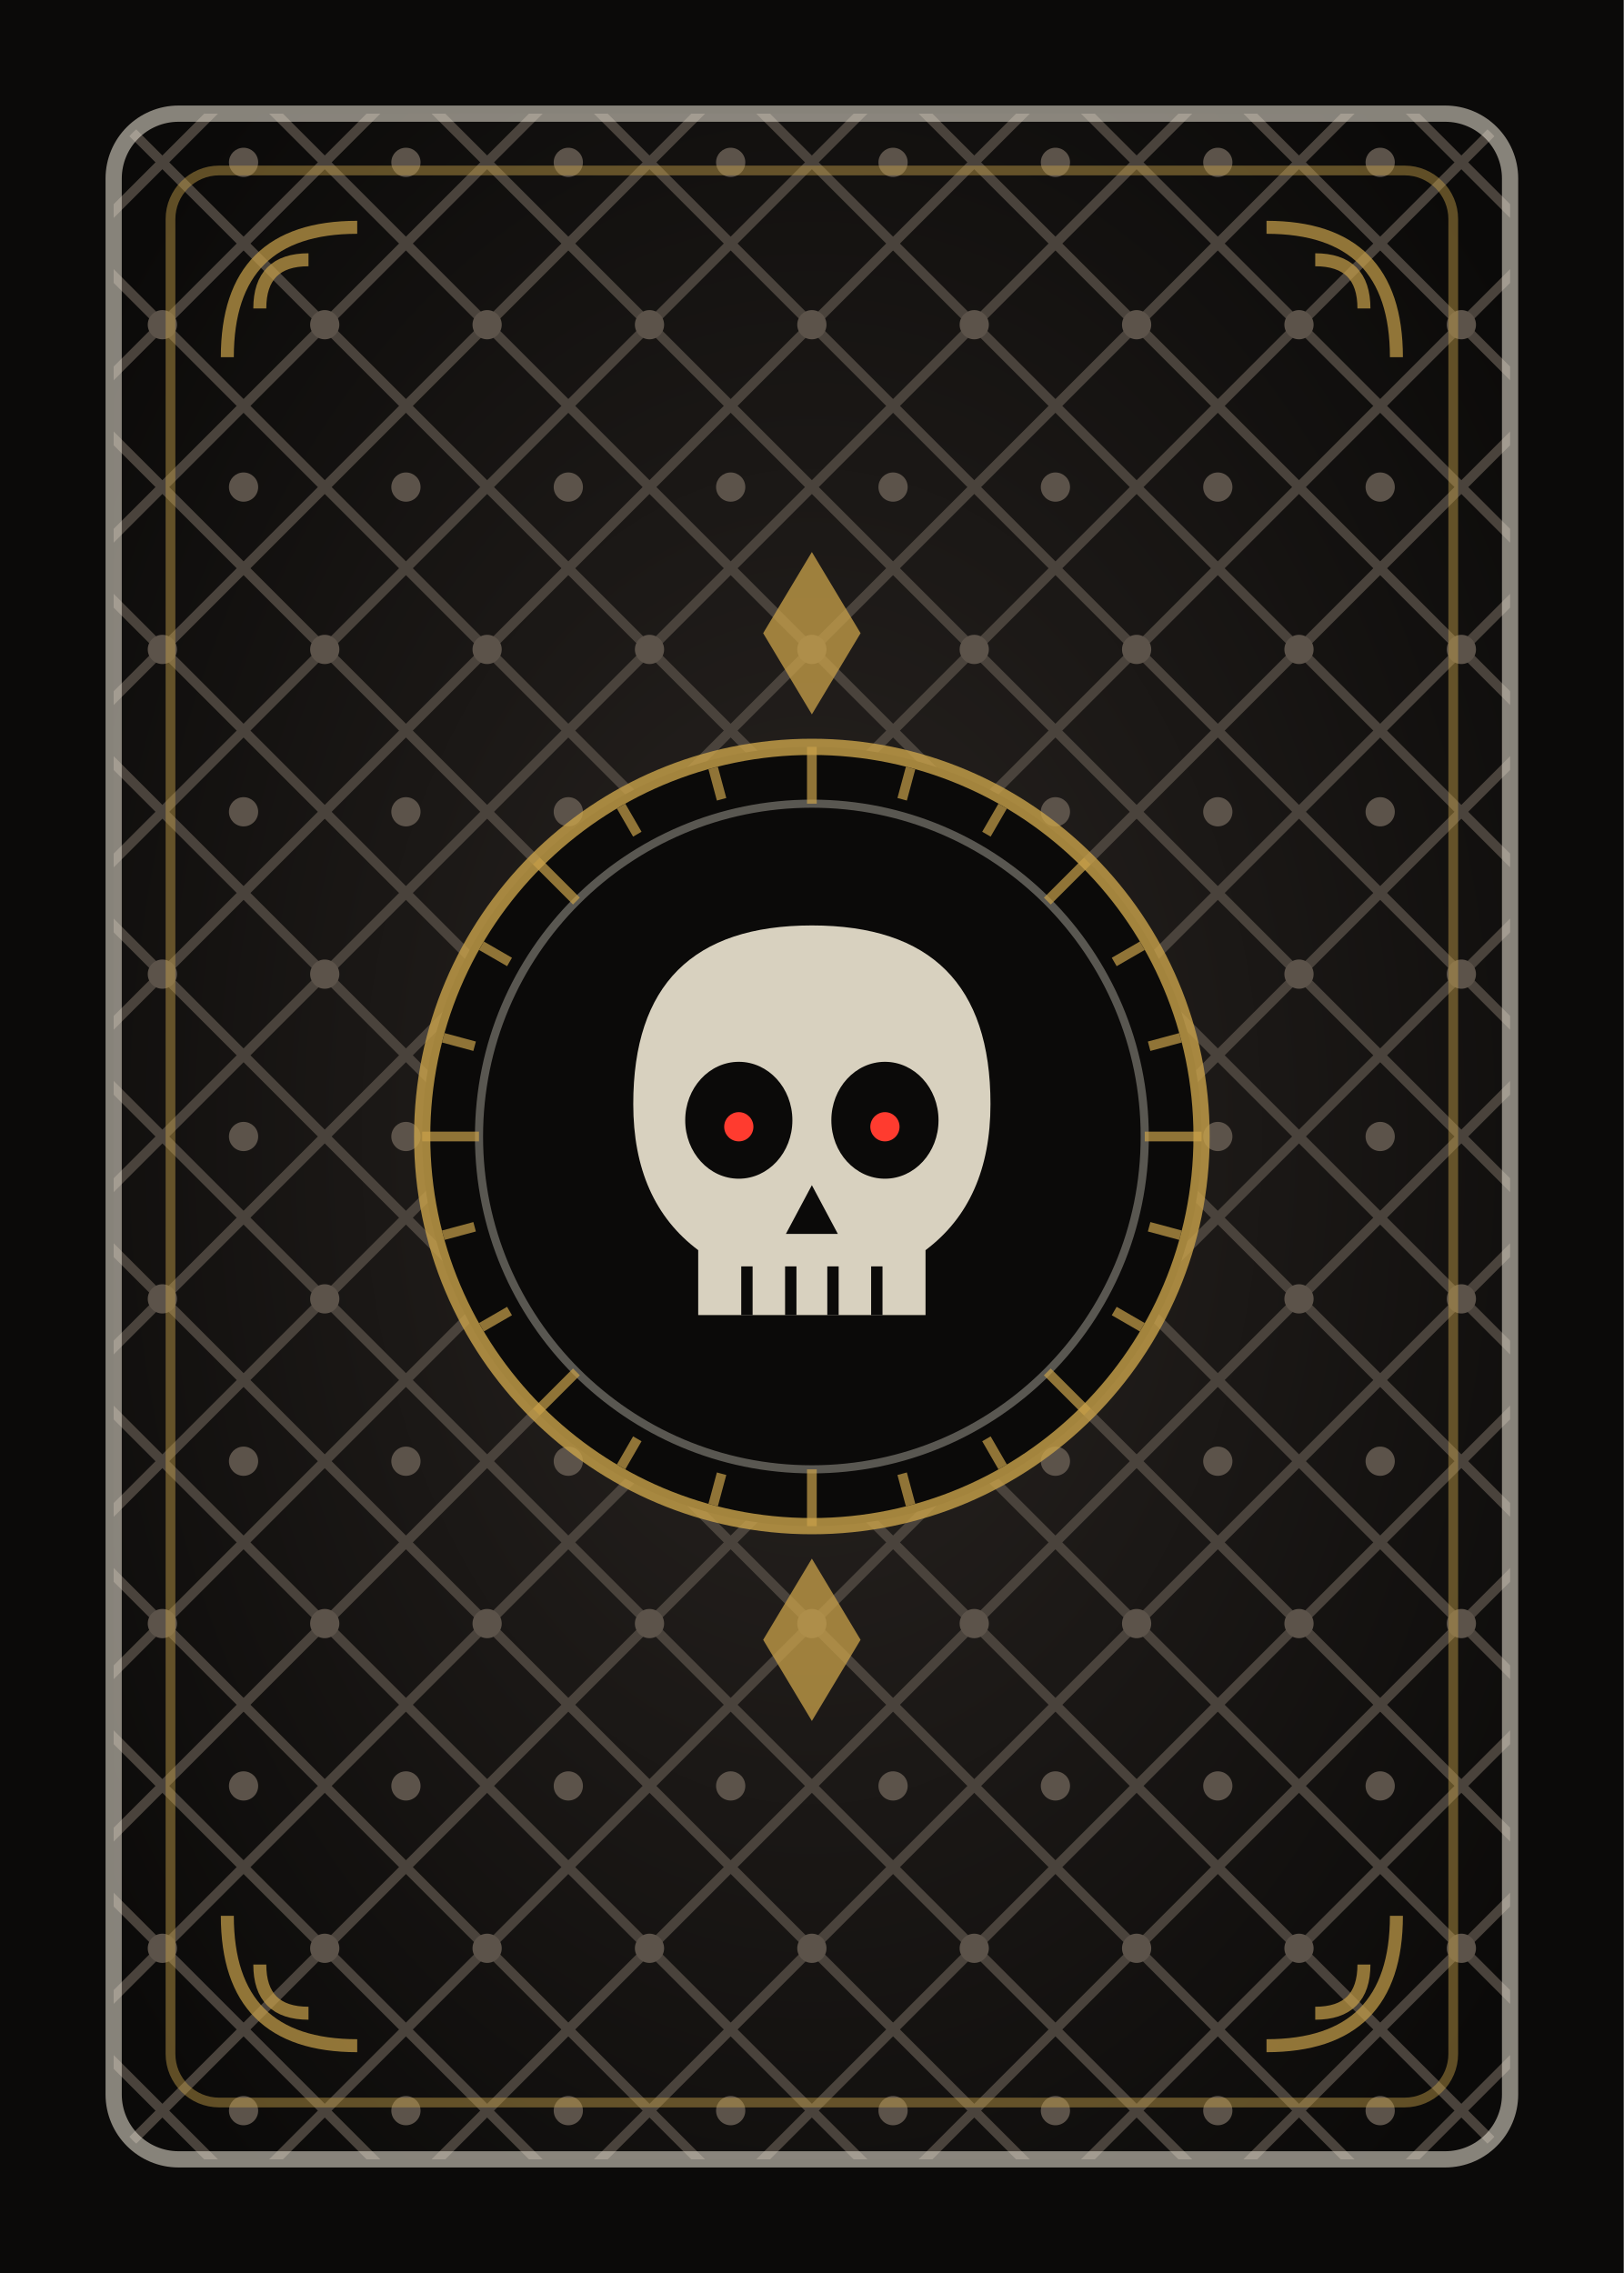
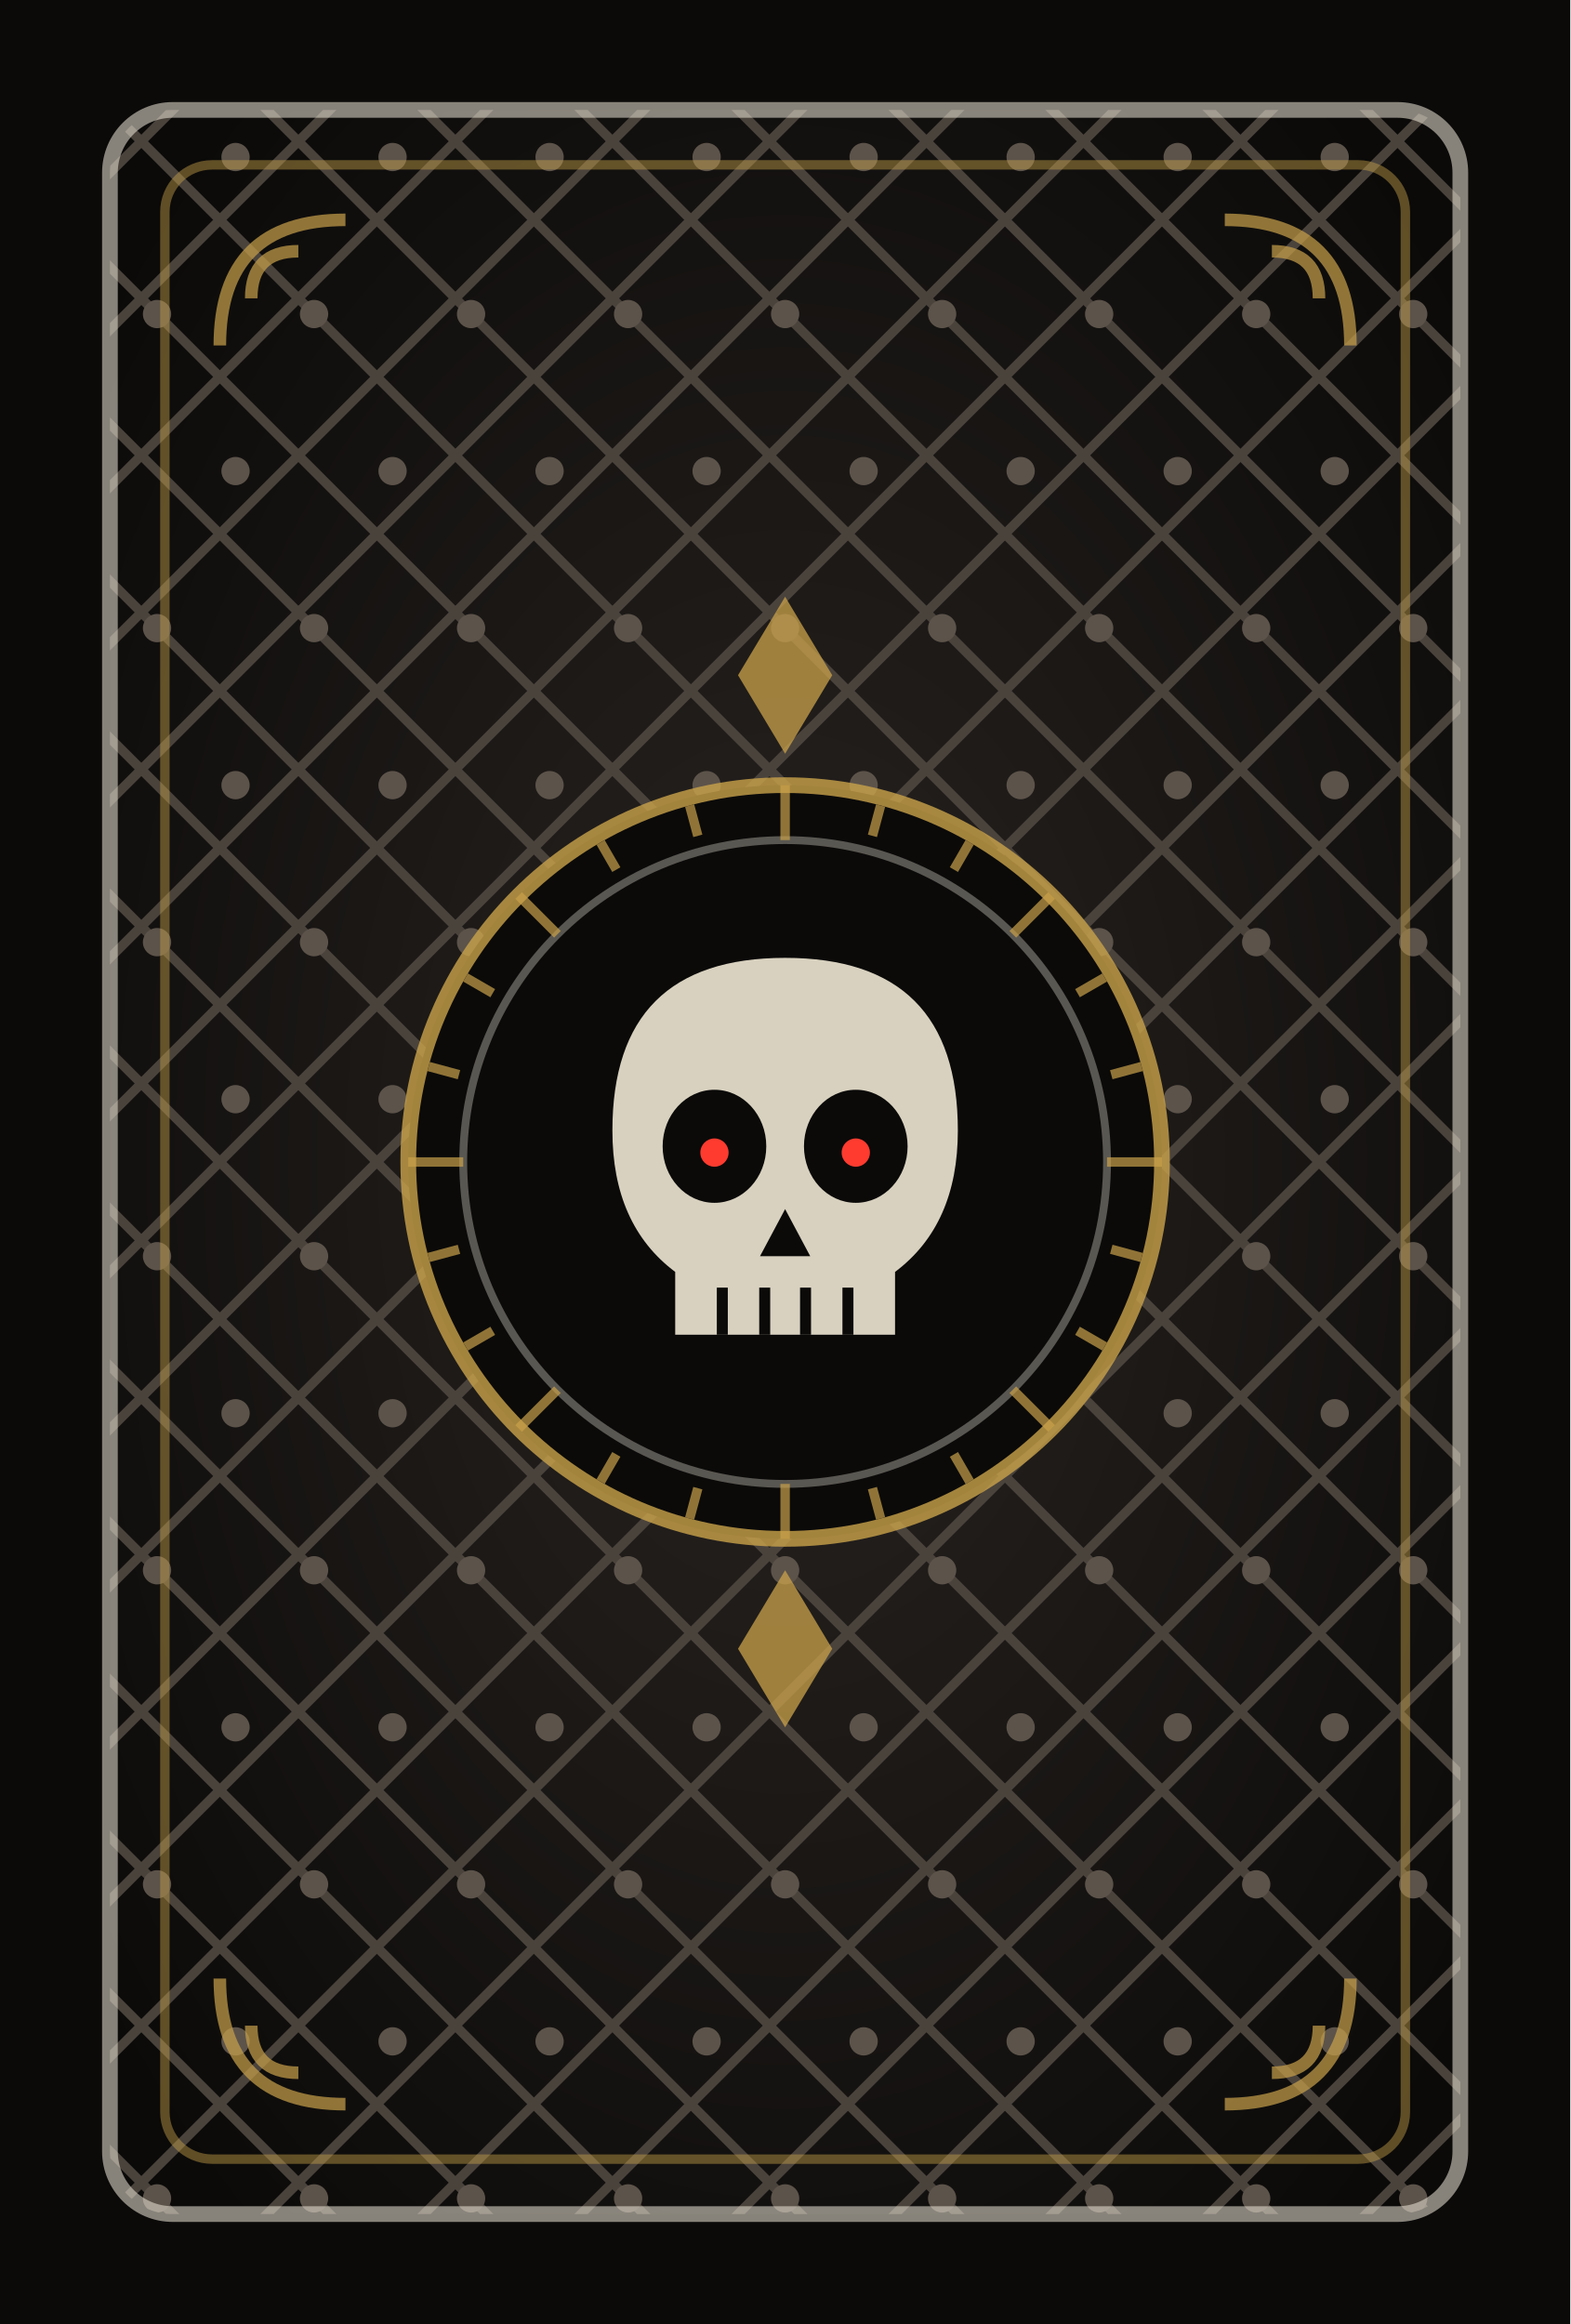
- <svg xmlns="http://www.w3.org/2000/svg" viewBox="0 0 100 140">
+ <svg xmlns="http://www.w3.org/2000/svg" viewBox="0 0 100 148" preserveAspectRatio="none">
  <defs>
    <radialGradient id="g" cx="50%" cy="50%" r="65%">
      <stop offset="0" stop-color="#2a2522" />
      <stop offset="1" stop-color="#0b0a09" />
    </radialGradient>
    <clipPath id="c">
-       <rect x="7" y="7" width="86" height="126" rx="4" />
+       <rect x="7" y="7" width="86" height="134" rx="4" />
    </clipPath>
  </defs>
-   <rect width="100" height="140" fill="#0b0a09" />
-   <rect x="7" y="7" width="86" height="126" rx="4" fill="url(#g)" />
+   <rect width="100" height="148" fill="#0b0a09" />
+   <rect x="7" y="7" width="86" height="134" rx="4" fill="url(#g)" />
  <g clip-path="url(#c)" stroke="#4a433c" stroke-width=".6" fill="none">
-     <path d="M-200 0 L-60 140 M-200 140 L-60 0" />
-     <path d="M-190 0 L-50 140 M-190 140 L-50 0" />
-     <path d="M-180 0 L-40 140 M-180 140 L-40 0" />
-     <path d="M-170 0 L-30 140 M-170 140 L-30 0" />
-     <path d="M-160 0 L-20 140 M-160 140 L-20 0" />
-     <path d="M-150 0 L-10 140 M-150 140 L-10 0" />
-     <path d="M-140 0 L0 140 M-140 140 L0 0" />
-     <path d="M-130 0 L10 140 M-130 140 L10 0" />
-     <path d="M-120 0 L20 140 M-120 140 L20 0" />
-     <path d="M-110 0 L30 140 M-110 140 L30 0" />
-     <path d="M-100 0 L40 140 M-100 140 L40 0" />
-     <path d="M-90 0 L50 140 M-90 140 L50 0" />
-     <path d="M-80 0 L60 140 M-80 140 L60 0" />
-     <path d="M-70 0 L70 140 M-70 140 L70 0" />
-     <path d="M-60 0 L80 140 M-60 140 L80 0" />
-     <path d="M-50 0 L90 140 M-50 140 L90 0" />
-     <path d="M-40 0 L100 140 M-40 140 L100 0" />
-     <path d="M-30 0 L110 140 M-30 140 L110 0" />
-     <path d="M-20 0 L120 140 M-20 140 L120 0" />
-     <path d="M-10 0 L130 140 M-10 140 L130 0" />
-     <path d="M0 0 L140 140 M0 140 L140 0" />
-     <path d="M10 0 L150 140 M10 140 L150 0" />
-     <path d="M20 0 L160 140 M20 140 L160 0" />
-     <path d="M30 0 L170 140 M30 140 L170 0" />
-     <path d="M40 0 L180 140 M40 140 L180 0" />
-     <path d="M50 0 L190 140 M50 140 L190 0" />
-     <path d="M60 0 L200 140 M60 140 L200 0" />
-     <path d="M70 0 L210 140 M70 140 L210 0" />
-     <path d="M80 0 L220 140 M80 140 L220 0" />
-     <path d="M90 0 L230 140 M90 140 L230 0" />
-     <path d="M100 0 L240 140 M100 140 L240 0" />
-     <path d="M110 0 L250 140 M110 140 L250 0" />
-     <path d="M120 0 L260 140 M120 140 L260 0" />
-     <path d="M130 0 L270 140 M130 140 L270 0" />
-     <path d="M140 0 L280 140 M140 140 L280 0" />
-     <path d="M150 0 L290 140 M150 140 L290 0" />
-     <path d="M160 0 L300 140 M160 140 L300 0" />
-     <path d="M170 0 L310 140 M170 140 L310 0" />
-     <path d="M180 0 L320 140 M180 140 L320 0" />
-     <path d="M190 0 L330 140 M190 140 L330 0" />
-     <path d="M200 0 L340 140 M200 140 L340 0" />
-     <path d="M210 0 L350 140 M210 140 L350 0" />
-     <path d="M220 0 L360 140 M220 140 L360 0" />
-     <path d="M230 0 L370 140 M230 140 L370 0" />
-     <path d="M240 0 L380 140 M240 140 L380 0" />
-     <path d="M250 0 L390 140 M250 140 L390 0" />
-     <path d="M260 0 L400 140 M260 140 L400 0" />
-     <path d="M270 0 L410 140 M270 140 L410 0" />
-     <path d="M280 0 L420 140 M280 140 L420 0" />
-     <path d="M290 0 L430 140 M290 140 L430 0" />
+     <path d="M-200 0 L-52 148 M-200 148 L-52 0" />
+     <path d="M-190 0 L-42 148 M-190 148 L-42 0" />
+     <path d="M-180 0 L-32 148 M-180 148 L-32 0" />
+     <path d="M-170 0 L-22 148 M-170 148 L-22 0" />
+     <path d="M-160 0 L-12 148 M-160 148 L-12 0" />
+     <path d="M-150 0 L-2 148 M-150 148 L-2 0" />
+     <path d="M-140 0 L8 148 M-140 148 L8 0" />
+     <path d="M-130 0 L18 148 M-130 148 L18 0" />
+     <path d="M-120 0 L28 148 M-120 148 L28 0" />
+     <path d="M-110 0 L38 148 M-110 148 L38 0" />
+     <path d="M-100 0 L48 148 M-100 148 L48 0" />
+     <path d="M-90 0 L58 148 M-90 148 L58 0" />
+     <path d="M-80 0 L68 148 M-80 148 L68 0" />
+     <path d="M-70 0 L78 148 M-70 148 L78 0" />
+     <path d="M-60 0 L88 148 M-60 148 L88 0" />
+     <path d="M-50 0 L98 148 M-50 148 L98 0" />
+     <path d="M-40 0 L108 148 M-40 148 L108 0" />
+     <path d="M-30 0 L118 148 M-30 148 L118 0" />
+     <path d="M-20 0 L128 148 M-20 148 L128 0" />
+     <path d="M-10 0 L138 148 M-10 148 L138 0" />
+     <path d="M0 0 L148 148 M0 148 L148 0" />
+     <path d="M10 0 L158 148 M10 148 L158 0" />
+     <path d="M20 0 L168 148 M20 148 L168 0" />
+     <path d="M30 0 L178 148 M30 148 L178 0" />
+     <path d="M40 0 L188 148 M40 148 L188 0" />
+     <path d="M50 0 L198 148 M50 148 L198 0" />
+     <path d="M60 0 L208 148 M60 148 L208 0" />
+     <path d="M70 0 L218 148 M70 148 L218 0" />
+     <path d="M80 0 L228 148 M80 148 L228 0" />
+     <path d="M90 0 L238 148 M90 148 L238 0" />
+     <path d="M100 0 L248 148 M100 148 L248 0" />
+     <path d="M110 0 L258 148 M110 148 L258 0" />
+     <path d="M120 0 L268 148 M120 148 L268 0" />
+     <path d="M130 0 L278 148 M130 148 L278 0" />
+     <path d="M140 0 L288 148 M140 148 L288 0" />
+     <path d="M150 0 L298 148 M150 148 L298 0" />
+     <path d="M160 0 L308 148 M160 148 L308 0" />
+     <path d="M170 0 L318 148 M170 148 L318 0" />
+     <path d="M180 0 L328 148 M180 148 L328 0" />
+     <path d="M190 0 L338 148 M190 148 L338 0" />
+     <path d="M200 0 L348 148 M200 148 L348 0" />
+     <path d="M210 0 L358 148 M210 148 L358 0" />
+     <path d="M220 0 L368 148 M220 148 L368 0" />
+     <path d="M230 0 L378 148 M230 148 L378 0" />
+     <path d="M240 0 L388 148 M240 148 L388 0" />
+     <path d="M250 0 L398 148 M250 148 L398 0" />
+     <path d="M260 0 L408 148 M260 148 L408 0" />
+     <path d="M270 0 L418 148 M270 148 L418 0" />
+     <path d="M280 0 L428 148 M280 148 L428 0" />
+     <path d="M290 0 L438 148 M290 148 L438 0" />
  </g>
  <g clip-path="url(#c)" fill="#5c534a">
    <circle cx="0.0" cy="0.0" r=".9" />
    <circle cx="5.0" cy="10.0" r=".9" />
    <circle cx="0.0" cy="20.0" r=".9" />
    <circle cx="5.0" cy="30.0" r=".9" />
    <circle cx="0.0" cy="40.0" r=".9" />
    <circle cx="5.0" cy="50.0" r=".9" />
    <circle cx="0.0" cy="60.0" r=".9" />
    <circle cx="5.0" cy="70.0" r=".9" />
    <circle cx="0.0" cy="80.0" r=".9" />
    <circle cx="5.0" cy="90.0" r=".9" />
    <circle cx="0.0" cy="100.0" r=".9" />
    <circle cx="5.0" cy="110.0" r=".9" />
    <circle cx="0.0" cy="120.0" r=".9" />
    <circle cx="5.0" cy="130.0" r=".9" />
    <circle cx="0.0" cy="140.0" r=".9" />
+     <circle cx="5.0" cy="150.0" r=".9" />
    <circle cx="10.0" cy="0.0" r=".9" />
    <circle cx="15.0" cy="10.0" r=".9" />
    <circle cx="10.0" cy="20.0" r=".9" />
    <circle cx="15.0" cy="30.0" r=".9" />
    <circle cx="10.0" cy="40.0" r=".9" />
    <circle cx="15.0" cy="50.0" r=".9" />
    <circle cx="10.0" cy="60.0" r=".9" />
    <circle cx="15.0" cy="70.0" r=".9" />
    <circle cx="10.0" cy="80.0" r=".9" />
    <circle cx="15.0" cy="90.0" r=".9" />
    <circle cx="10.0" cy="100.0" r=".9" />
    <circle cx="15.0" cy="110.0" r=".9" />
    <circle cx="10.0" cy="120.0" r=".9" />
    <circle cx="15.0" cy="130.0" r=".9" />
    <circle cx="10.0" cy="140.0" r=".9" />
+     <circle cx="15.0" cy="150.0" r=".9" />
    <circle cx="20.0" cy="0.0" r=".9" />
    <circle cx="25.0" cy="10.0" r=".9" />
    <circle cx="20.0" cy="20.0" r=".9" />
    <circle cx="25.0" cy="30.0" r=".9" />
    <circle cx="20.0" cy="40.0" r=".9" />
    <circle cx="25.0" cy="50.0" r=".9" />
    <circle cx="20.0" cy="60.0" r=".9" />
    <circle cx="25.0" cy="70.0" r=".9" />
    <circle cx="20.0" cy="80.0" r=".9" />
    <circle cx="25.0" cy="90.0" r=".9" />
    <circle cx="20.0" cy="100.0" r=".9" />
    <circle cx="25.0" cy="110.0" r=".9" />
    <circle cx="20.0" cy="120.0" r=".9" />
    <circle cx="25.0" cy="130.0" r=".9" />
    <circle cx="20.0" cy="140.0" r=".9" />
+     <circle cx="25.0" cy="150.0" r=".9" />
    <circle cx="30.0" cy="0.0" r=".9" />
    <circle cx="35.0" cy="10.0" r=".9" />
    <circle cx="30.0" cy="20.0" r=".9" />
    <circle cx="35.0" cy="30.0" r=".9" />
    <circle cx="30.0" cy="40.0" r=".9" />
    <circle cx="35.0" cy="50.0" r=".9" />
    <circle cx="30.0" cy="60.0" r=".9" />
    <circle cx="35.0" cy="70.0" r=".9" />
    <circle cx="30.0" cy="80.0" r=".9" />
    <circle cx="35.0" cy="90.0" r=".9" />
    <circle cx="30.0" cy="100.0" r=".9" />
    <circle cx="35.0" cy="110.0" r=".9" />
    <circle cx="30.0" cy="120.0" r=".9" />
    <circle cx="35.0" cy="130.0" r=".9" />
    <circle cx="30.0" cy="140.0" r=".9" />
+     <circle cx="35.0" cy="150.0" r=".9" />
    <circle cx="40.0" cy="0.0" r=".9" />
    <circle cx="45.0" cy="10.0" r=".9" />
    <circle cx="40.0" cy="20.0" r=".9" />
    <circle cx="45.0" cy="30.0" r=".9" />
    <circle cx="40.0" cy="40.0" r=".9" />
    <circle cx="45.0" cy="50.0" r=".9" />
    <circle cx="40.0" cy="60.0" r=".9" />
    <circle cx="45.0" cy="70.0" r=".9" />
    <circle cx="40.0" cy="80.0" r=".9" />
    <circle cx="45.0" cy="90.0" r=".9" />
    <circle cx="40.0" cy="100.0" r=".9" />
    <circle cx="45.0" cy="110.0" r=".9" />
    <circle cx="40.0" cy="120.0" r=".9" />
    <circle cx="45.0" cy="130.0" r=".9" />
    <circle cx="40.0" cy="140.0" r=".9" />
+     <circle cx="45.0" cy="150.0" r=".9" />
    <circle cx="50.0" cy="0.0" r=".9" />
    <circle cx="55.0" cy="10.0" r=".9" />
    <circle cx="50.0" cy="20.0" r=".9" />
    <circle cx="55.0" cy="30.0" r=".9" />
    <circle cx="50.0" cy="40.0" r=".9" />
    <circle cx="55.0" cy="50.0" r=".9" />
    <circle cx="50.0" cy="60.0" r=".9" />
    <circle cx="55.0" cy="70.0" r=".9" />
    <circle cx="50.0" cy="80.0" r=".9" />
    <circle cx="55.0" cy="90.0" r=".9" />
    <circle cx="50.0" cy="100.0" r=".9" />
    <circle cx="55.0" cy="110.0" r=".9" />
    <circle cx="50.0" cy="120.0" r=".9" />
    <circle cx="55.0" cy="130.0" r=".9" />
    <circle cx="50.0" cy="140.0" r=".9" />
+     <circle cx="55.0" cy="150.0" r=".9" />
    <circle cx="60.0" cy="0.0" r=".9" />
    <circle cx="65.0" cy="10.0" r=".9" />
    <circle cx="60.0" cy="20.0" r=".9" />
    <circle cx="65.0" cy="30.0" r=".9" />
    <circle cx="60.0" cy="40.0" r=".9" />
    <circle cx="65.0" cy="50.0" r=".9" />
    <circle cx="60.0" cy="60.0" r=".9" />
    <circle cx="65.0" cy="70.0" r=".9" />
    <circle cx="60.0" cy="80.0" r=".9" />
    <circle cx="65.0" cy="90.0" r=".9" />
    <circle cx="60.0" cy="100.0" r=".9" />
    <circle cx="65.0" cy="110.0" r=".9" />
    <circle cx="60.0" cy="120.0" r=".9" />
    <circle cx="65.0" cy="130.0" r=".9" />
    <circle cx="60.0" cy="140.0" r=".9" />
+     <circle cx="65.0" cy="150.0" r=".9" />
    <circle cx="70.0" cy="0.0" r=".9" />
    <circle cx="75.0" cy="10.0" r=".9" />
    <circle cx="70.0" cy="20.0" r=".9" />
    <circle cx="75.0" cy="30.0" r=".9" />
    <circle cx="70.0" cy="40.0" r=".9" />
    <circle cx="75.0" cy="50.0" r=".9" />
    <circle cx="70.0" cy="60.0" r=".9" />
    <circle cx="75.0" cy="70.0" r=".9" />
    <circle cx="70.0" cy="80.0" r=".9" />
    <circle cx="75.0" cy="90.0" r=".9" />
    <circle cx="70.0" cy="100.0" r=".9" />
    <circle cx="75.0" cy="110.0" r=".9" />
    <circle cx="70.0" cy="120.0" r=".9" />
    <circle cx="75.0" cy="130.0" r=".9" />
    <circle cx="70.0" cy="140.0" r=".9" />
+     <circle cx="75.0" cy="150.0" r=".9" />
    <circle cx="80.0" cy="0.0" r=".9" />
    <circle cx="85.0" cy="10.0" r=".9" />
    <circle cx="80.0" cy="20.0" r=".9" />
    <circle cx="85.0" cy="30.0" r=".9" />
    <circle cx="80.0" cy="40.0" r=".9" />
    <circle cx="85.0" cy="50.0" r=".9" />
    <circle cx="80.0" cy="60.0" r=".9" />
    <circle cx="85.0" cy="70.0" r=".9" />
    <circle cx="80.0" cy="80.0" r=".9" />
    <circle cx="85.0" cy="90.0" r=".9" />
    <circle cx="80.0" cy="100.0" r=".9" />
    <circle cx="85.0" cy="110.0" r=".9" />
    <circle cx="80.0" cy="120.0" r=".9" />
    <circle cx="85.0" cy="130.0" r=".9" />
    <circle cx="80.0" cy="140.0" r=".9" />
+     <circle cx="85.0" cy="150.0" r=".9" />
    <circle cx="90.0" cy="0.0" r=".9" />
    <circle cx="95.0" cy="10.0" r=".9" />
    <circle cx="90.0" cy="20.0" r=".9" />
    <circle cx="95.0" cy="30.0" r=".9" />
    <circle cx="90.0" cy="40.0" r=".9" />
    <circle cx="95.0" cy="50.0" r=".9" />
    <circle cx="90.0" cy="60.0" r=".9" />
    <circle cx="95.0" cy="70.0" r=".9" />
    <circle cx="90.0" cy="80.0" r=".9" />
    <circle cx="95.0" cy="90.0" r=".9" />
    <circle cx="90.0" cy="100.0" r=".9" />
    <circle cx="95.0" cy="110.0" r=".9" />
    <circle cx="90.0" cy="120.0" r=".9" />
    <circle cx="95.0" cy="130.0" r=".9" />
    <circle cx="90.0" cy="140.0" r=".9" />
+     <circle cx="95.0" cy="150.0" r=".9" />
    <circle cx="100.0" cy="0.0" r=".9" />
    <circle cx="105.0" cy="10.0" r=".9" />
    <circle cx="100.0" cy="20.0" r=".9" />
    <circle cx="105.0" cy="30.0" r=".9" />
    <circle cx="100.0" cy="40.0" r=".9" />
    <circle cx="105.0" cy="50.0" r=".9" />
    <circle cx="100.0" cy="60.0" r=".9" />
    <circle cx="105.0" cy="70.0" r=".9" />
    <circle cx="100.0" cy="80.0" r=".9" />
    <circle cx="105.0" cy="90.0" r=".9" />
    <circle cx="100.0" cy="100.0" r=".9" />
    <circle cx="105.0" cy="110.0" r=".9" />
    <circle cx="100.0" cy="120.0" r=".9" />
    <circle cx="105.0" cy="130.0" r=".9" />
    <circle cx="100.0" cy="140.0" r=".9" />
+     <circle cx="105.0" cy="150.0" r=".9" />
  </g>
-   <rect x="7" y="7" width="86" height="126" rx="4" fill="none" stroke="#ece6d6" stroke-opacity=".55" stroke-width="1" />
-   <rect x="10.5" y="10.5" width="79" height="119" rx="3" fill="none" stroke="#c9a24a" stroke-opacity=".45" stroke-width=".6" />
+   <rect x="7" y="7" width="86" height="134" rx="4" fill="none" stroke="#ece6d6" stroke-opacity=".55" stroke-width="1" />
+   <rect x="10.5" y="10.5" width="79" height="127" rx="3" fill="none" stroke="#c9a24a" stroke-opacity=".45" stroke-width=".6" />
  <path d="M14 22 Q14 14 22 14 M16 19 Q16 16 19 16" fill="none" stroke="#c9a24a" stroke-opacity=".7" stroke-width=".8" />
  <path d="M86 22 Q86 14 78 14 M84 19 Q84 16 81 16" fill="none" stroke="#c9a24a" stroke-opacity=".7" stroke-width=".8" />
-   <path d="M14 118 Q14 126 22 126 M16 121 Q16 124 19 124" fill="none" stroke="#c9a24a" stroke-opacity=".7" stroke-width=".8" />
-   <path d="M86 118 Q86 126 78 126 M84 121 Q84 124 81 124" fill="none" stroke="#c9a24a" stroke-opacity=".7" stroke-width=".8" />
-   <circle cx="50" cy="70" r="24" fill="#0b0a09" stroke="#c9a24a" stroke-width="1" stroke-opacity=".8" />
-   <circle cx="50" cy="70" r="20.5" fill="none" stroke="#ece6d6" stroke-opacity=".35" stroke-width=".5" />
-   <line x1="70.50" y1="70.00" x2="74.00" y2="70.00" stroke="#c9a24a" stroke-opacity=".7" stroke-width=".6" />
-   <line x1="70.77" y1="75.56" x2="72.70" y2="76.08" stroke="#c9a24a" stroke-opacity=".7" stroke-width=".6" />
-   <line x1="68.62" y1="80.75" x2="70.35" y2="81.75" stroke="#c9a24a" stroke-opacity=".7" stroke-width=".6" />
-   <line x1="64.50" y1="84.50" x2="66.97" y2="86.97" stroke="#c9a24a" stroke-opacity=".7" stroke-width=".6" />
-   <line x1="60.75" y1="88.62" x2="61.75" y2="90.35" stroke="#c9a24a" stroke-opacity=".7" stroke-width=".6" />
-   <line x1="55.56" y1="90.77" x2="56.08" y2="92.70" stroke="#c9a24a" stroke-opacity=".7" stroke-width=".6" />
-   <line x1="50.00" y1="90.50" x2="50.00" y2="94.00" stroke="#c9a24a" stroke-opacity=".7" stroke-width=".6" />
-   <line x1="44.44" y1="90.77" x2="43.92" y2="92.70" stroke="#c9a24a" stroke-opacity=".7" stroke-width=".6" />
-   <line x1="39.25" y1="88.62" x2="38.25" y2="90.35" stroke="#c9a24a" stroke-opacity=".7" stroke-width=".6" />
-   <line x1="35.50" y1="84.50" x2="33.03" y2="86.97" stroke="#c9a24a" stroke-opacity=".7" stroke-width=".6" />
-   <line x1="31.38" y1="80.75" x2="29.65" y2="81.75" stroke="#c9a24a" stroke-opacity=".7" stroke-width=".6" />
-   <line x1="29.23" y1="75.56" x2="27.30" y2="76.08" stroke="#c9a24a" stroke-opacity=".7" stroke-width=".6" />
-   <line x1="29.50" y1="70.00" x2="26.00" y2="70.00" stroke="#c9a24a" stroke-opacity=".7" stroke-width=".6" />
-   <line x1="29.23" y1="64.44" x2="27.30" y2="63.92" stroke="#c9a24a" stroke-opacity=".7" stroke-width=".6" />
-   <line x1="31.38" y1="59.25" x2="29.65" y2="58.25" stroke="#c9a24a" stroke-opacity=".7" stroke-width=".6" />
-   <line x1="35.50" y1="55.50" x2="33.03" y2="53.03" stroke="#c9a24a" stroke-opacity=".7" stroke-width=".6" />
-   <line x1="39.25" y1="51.38" x2="38.25" y2="49.65" stroke="#c9a24a" stroke-opacity=".7" stroke-width=".6" />
-   <line x1="44.44" y1="49.23" x2="43.92" y2="47.30" stroke="#c9a24a" stroke-opacity=".7" stroke-width=".6" />
-   <line x1="50.00" y1="49.50" x2="50.00" y2="46.00" stroke="#c9a24a" stroke-opacity=".7" stroke-width=".6" />
-   <line x1="55.56" y1="49.23" x2="56.08" y2="47.30" stroke="#c9a24a" stroke-opacity=".7" stroke-width=".6" />
-   <line x1="60.75" y1="51.38" x2="61.75" y2="49.65" stroke="#c9a24a" stroke-opacity=".7" stroke-width=".6" />
-   <line x1="64.50" y1="55.50" x2="66.97" y2="53.03" stroke="#c9a24a" stroke-opacity=".7" stroke-width=".6" />
-   <line x1="68.62" y1="59.25" x2="70.35" y2="58.25" stroke="#c9a24a" stroke-opacity=".7" stroke-width=".6" />
-   <line x1="70.77" y1="64.44" x2="72.70" y2="63.92" stroke="#c9a24a" stroke-opacity=".7" stroke-width=".6" />
-   <g transform="translate(50 69)">
+   <path d="M14 126 Q14 134 22 134 M16 129 Q16 132 19 132" fill="none" stroke="#c9a24a" stroke-opacity=".7" stroke-width=".8" />
+   <path d="M86 126 Q86 134 78 134 M84 129 Q84 132 81 132" fill="none" stroke="#c9a24a" stroke-opacity=".7" stroke-width=".8" />
+   <circle cx="50" cy="74.0" r="24" fill="#0b0a09" stroke="#c9a24a" stroke-width="1" stroke-opacity=".8" />
+   <circle cx="50" cy="74.0" r="20.5" fill="none" stroke="#ece6d6" stroke-opacity=".35" stroke-width=".5" />
+   <line x1="70.50" y1="74.00" x2="74.00" y2="74.00" stroke="#c9a24a" stroke-opacity=".7" stroke-width=".6" />
+   <line x1="70.77" y1="79.56" x2="72.70" y2="80.08" stroke="#c9a24a" stroke-opacity=".7" stroke-width=".6" />
+   <line x1="68.62" y1="84.75" x2="70.35" y2="85.75" stroke="#c9a24a" stroke-opacity=".7" stroke-width=".6" />
+   <line x1="64.50" y1="88.50" x2="66.97" y2="90.97" stroke="#c9a24a" stroke-opacity=".7" stroke-width=".6" />
+   <line x1="60.75" y1="92.62" x2="61.75" y2="94.35" stroke="#c9a24a" stroke-opacity=".7" stroke-width=".6" />
+   <line x1="55.56" y1="94.77" x2="56.08" y2="96.70" stroke="#c9a24a" stroke-opacity=".7" stroke-width=".6" />
+   <line x1="50.00" y1="94.50" x2="50.00" y2="98.00" stroke="#c9a24a" stroke-opacity=".7" stroke-width=".6" />
+   <line x1="44.44" y1="94.77" x2="43.92" y2="96.70" stroke="#c9a24a" stroke-opacity=".7" stroke-width=".6" />
+   <line x1="39.25" y1="92.62" x2="38.25" y2="94.35" stroke="#c9a24a" stroke-opacity=".7" stroke-width=".6" />
+   <line x1="35.50" y1="88.50" x2="33.03" y2="90.97" stroke="#c9a24a" stroke-opacity=".7" stroke-width=".6" />
+   <line x1="31.38" y1="84.75" x2="29.65" y2="85.75" stroke="#c9a24a" stroke-opacity=".7" stroke-width=".6" />
+   <line x1="29.23" y1="79.56" x2="27.30" y2="80.08" stroke="#c9a24a" stroke-opacity=".7" stroke-width=".6" />
+   <line x1="29.50" y1="74.00" x2="26.00" y2="74.00" stroke="#c9a24a" stroke-opacity=".7" stroke-width=".6" />
+   <line x1="29.23" y1="68.44" x2="27.30" y2="67.92" stroke="#c9a24a" stroke-opacity=".7" stroke-width=".6" />
+   <line x1="31.38" y1="63.25" x2="29.65" y2="62.25" stroke="#c9a24a" stroke-opacity=".7" stroke-width=".6" />
+   <line x1="35.50" y1="59.50" x2="33.03" y2="57.03" stroke="#c9a24a" stroke-opacity=".7" stroke-width=".6" />
+   <line x1="39.25" y1="55.38" x2="38.25" y2="53.65" stroke="#c9a24a" stroke-opacity=".7" stroke-width=".6" />
+   <line x1="44.44" y1="53.23" x2="43.92" y2="51.30" stroke="#c9a24a" stroke-opacity=".7" stroke-width=".6" />
+   <line x1="50.00" y1="53.50" x2="50.00" y2="50.00" stroke="#c9a24a" stroke-opacity=".7" stroke-width=".6" />
+   <line x1="55.56" y1="53.23" x2="56.08" y2="51.30" stroke="#c9a24a" stroke-opacity=".7" stroke-width=".6" />
+   <line x1="60.75" y1="55.38" x2="61.75" y2="53.65" stroke="#c9a24a" stroke-opacity=".7" stroke-width=".6" />
+   <line x1="64.50" y1="59.50" x2="66.97" y2="57.03" stroke="#c9a24a" stroke-opacity=".7" stroke-width=".6" />
+   <line x1="68.62" y1="63.25" x2="70.35" y2="62.25" stroke="#c9a24a" stroke-opacity=".7" stroke-width=".6" />
+   <line x1="70.77" y1="68.44" x2="72.70" y2="67.92" stroke="#c9a24a" stroke-opacity=".7" stroke-width=".6" />
+   <g transform="translate(50 73.0)">
    <path d="M0 -12 Q-11 -12 -11 -1 Q-11 5 -7 8 L-7 12 L7 12 L7 8 Q11 5 11 -1 Q11 -12 0 -12 Z" fill="#d8d1bf" />
    <ellipse cx="-4.5" cy="0" rx="3.3" ry="3.6" fill="#0b0a09" />
    <ellipse cx="4.5" cy="0" rx="3.3" ry="3.6" fill="#0b0a09" />
    <circle cx="-4.5" cy=".4" r=".9" fill="#ff3b2f" />
    <circle cx="4.5" cy=".4" r=".9" fill="#ff3b2f" />
    <path d="M0 4 L-1.6 7 L1.6 7 Z" fill="#0b0a09" />
    <path d="M-4 9 L-4 12 M-1.3 9 L-1.3 12 M1.3 9 L1.3 12 M4 9 L4 12" stroke="#0b0a09" stroke-width=".7" />
-     <path d="M-14 15 L14 -15 M-14 -15 L14 15" stroke="#c3c7cc" stroke-width="1.4" stroke-linecap="round" opacity=".0" />
  </g>
-   <path d="M50 34 L53 39 L50 44 L47 39 Z M50 96 L53 101 L50 106 L47 101 Z" fill="#c9a24a" fill-opacity=".75" />
+   <path d="M50 38.0 L53 43.0 L50 48.0 L47 43.0 Z M50 100.0 L53 105.0 L50 110.0 L47 105.0 Z" fill="#c9a24a" fill-opacity=".75" />
</svg>
